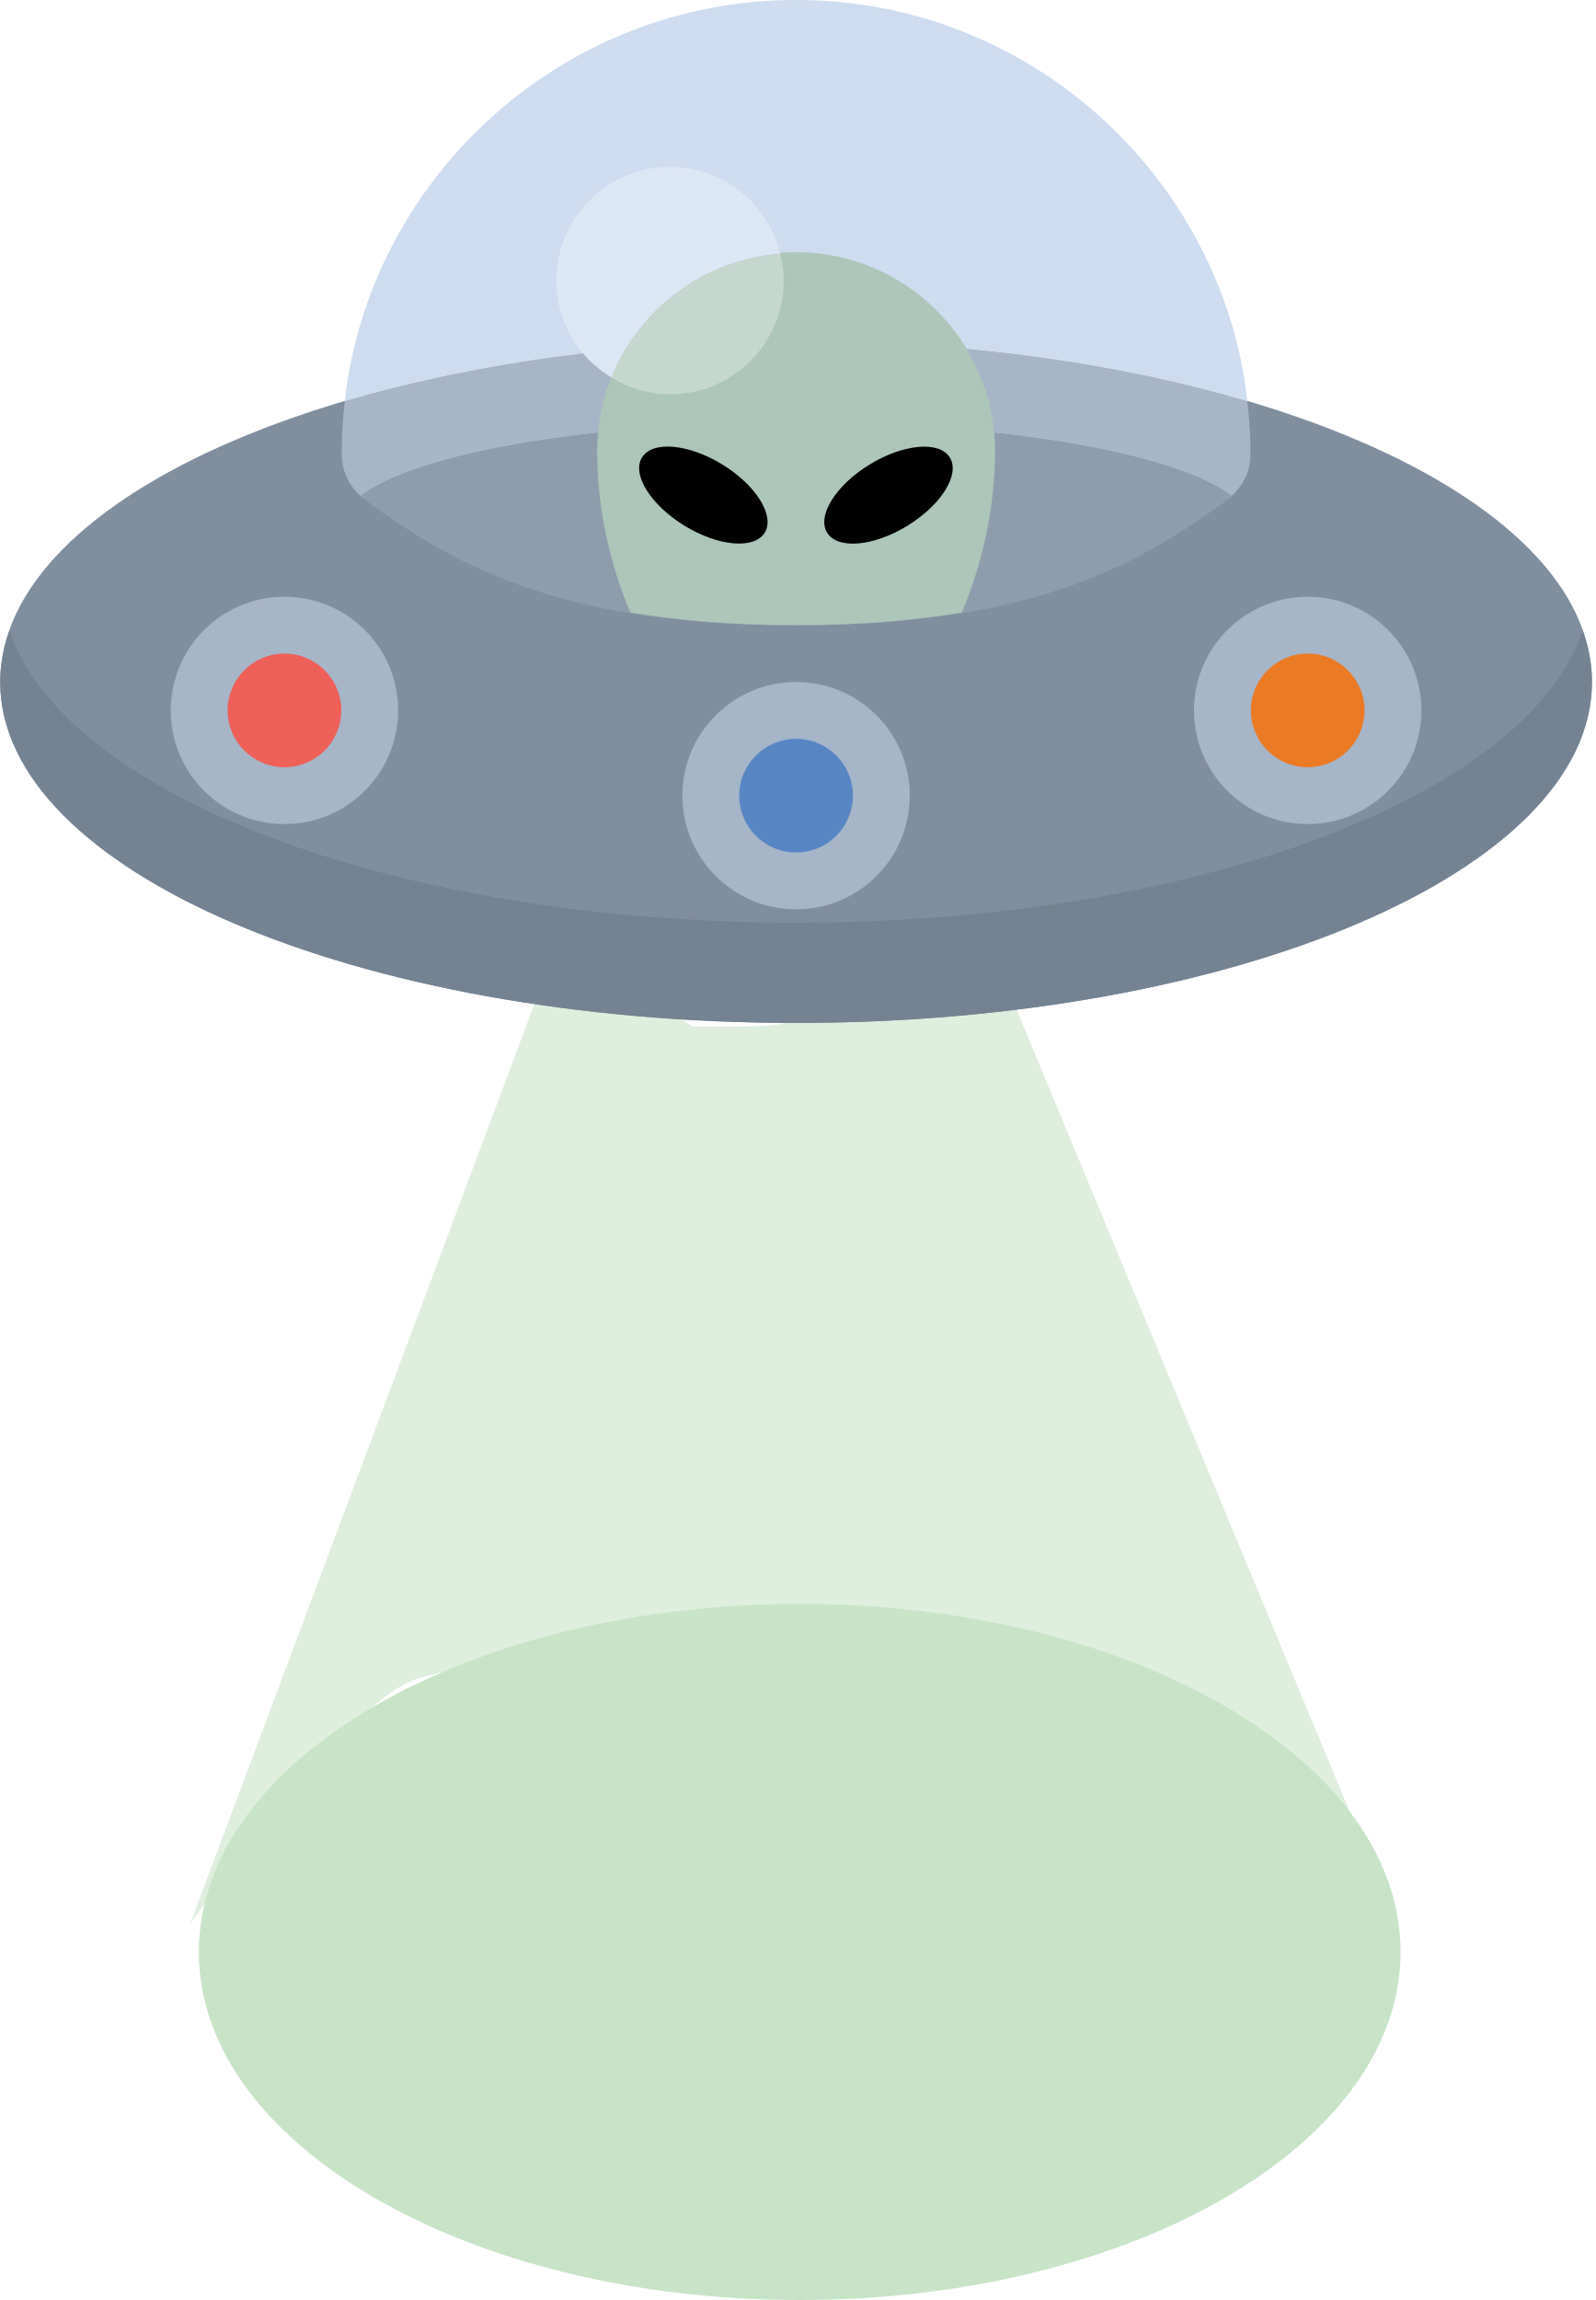
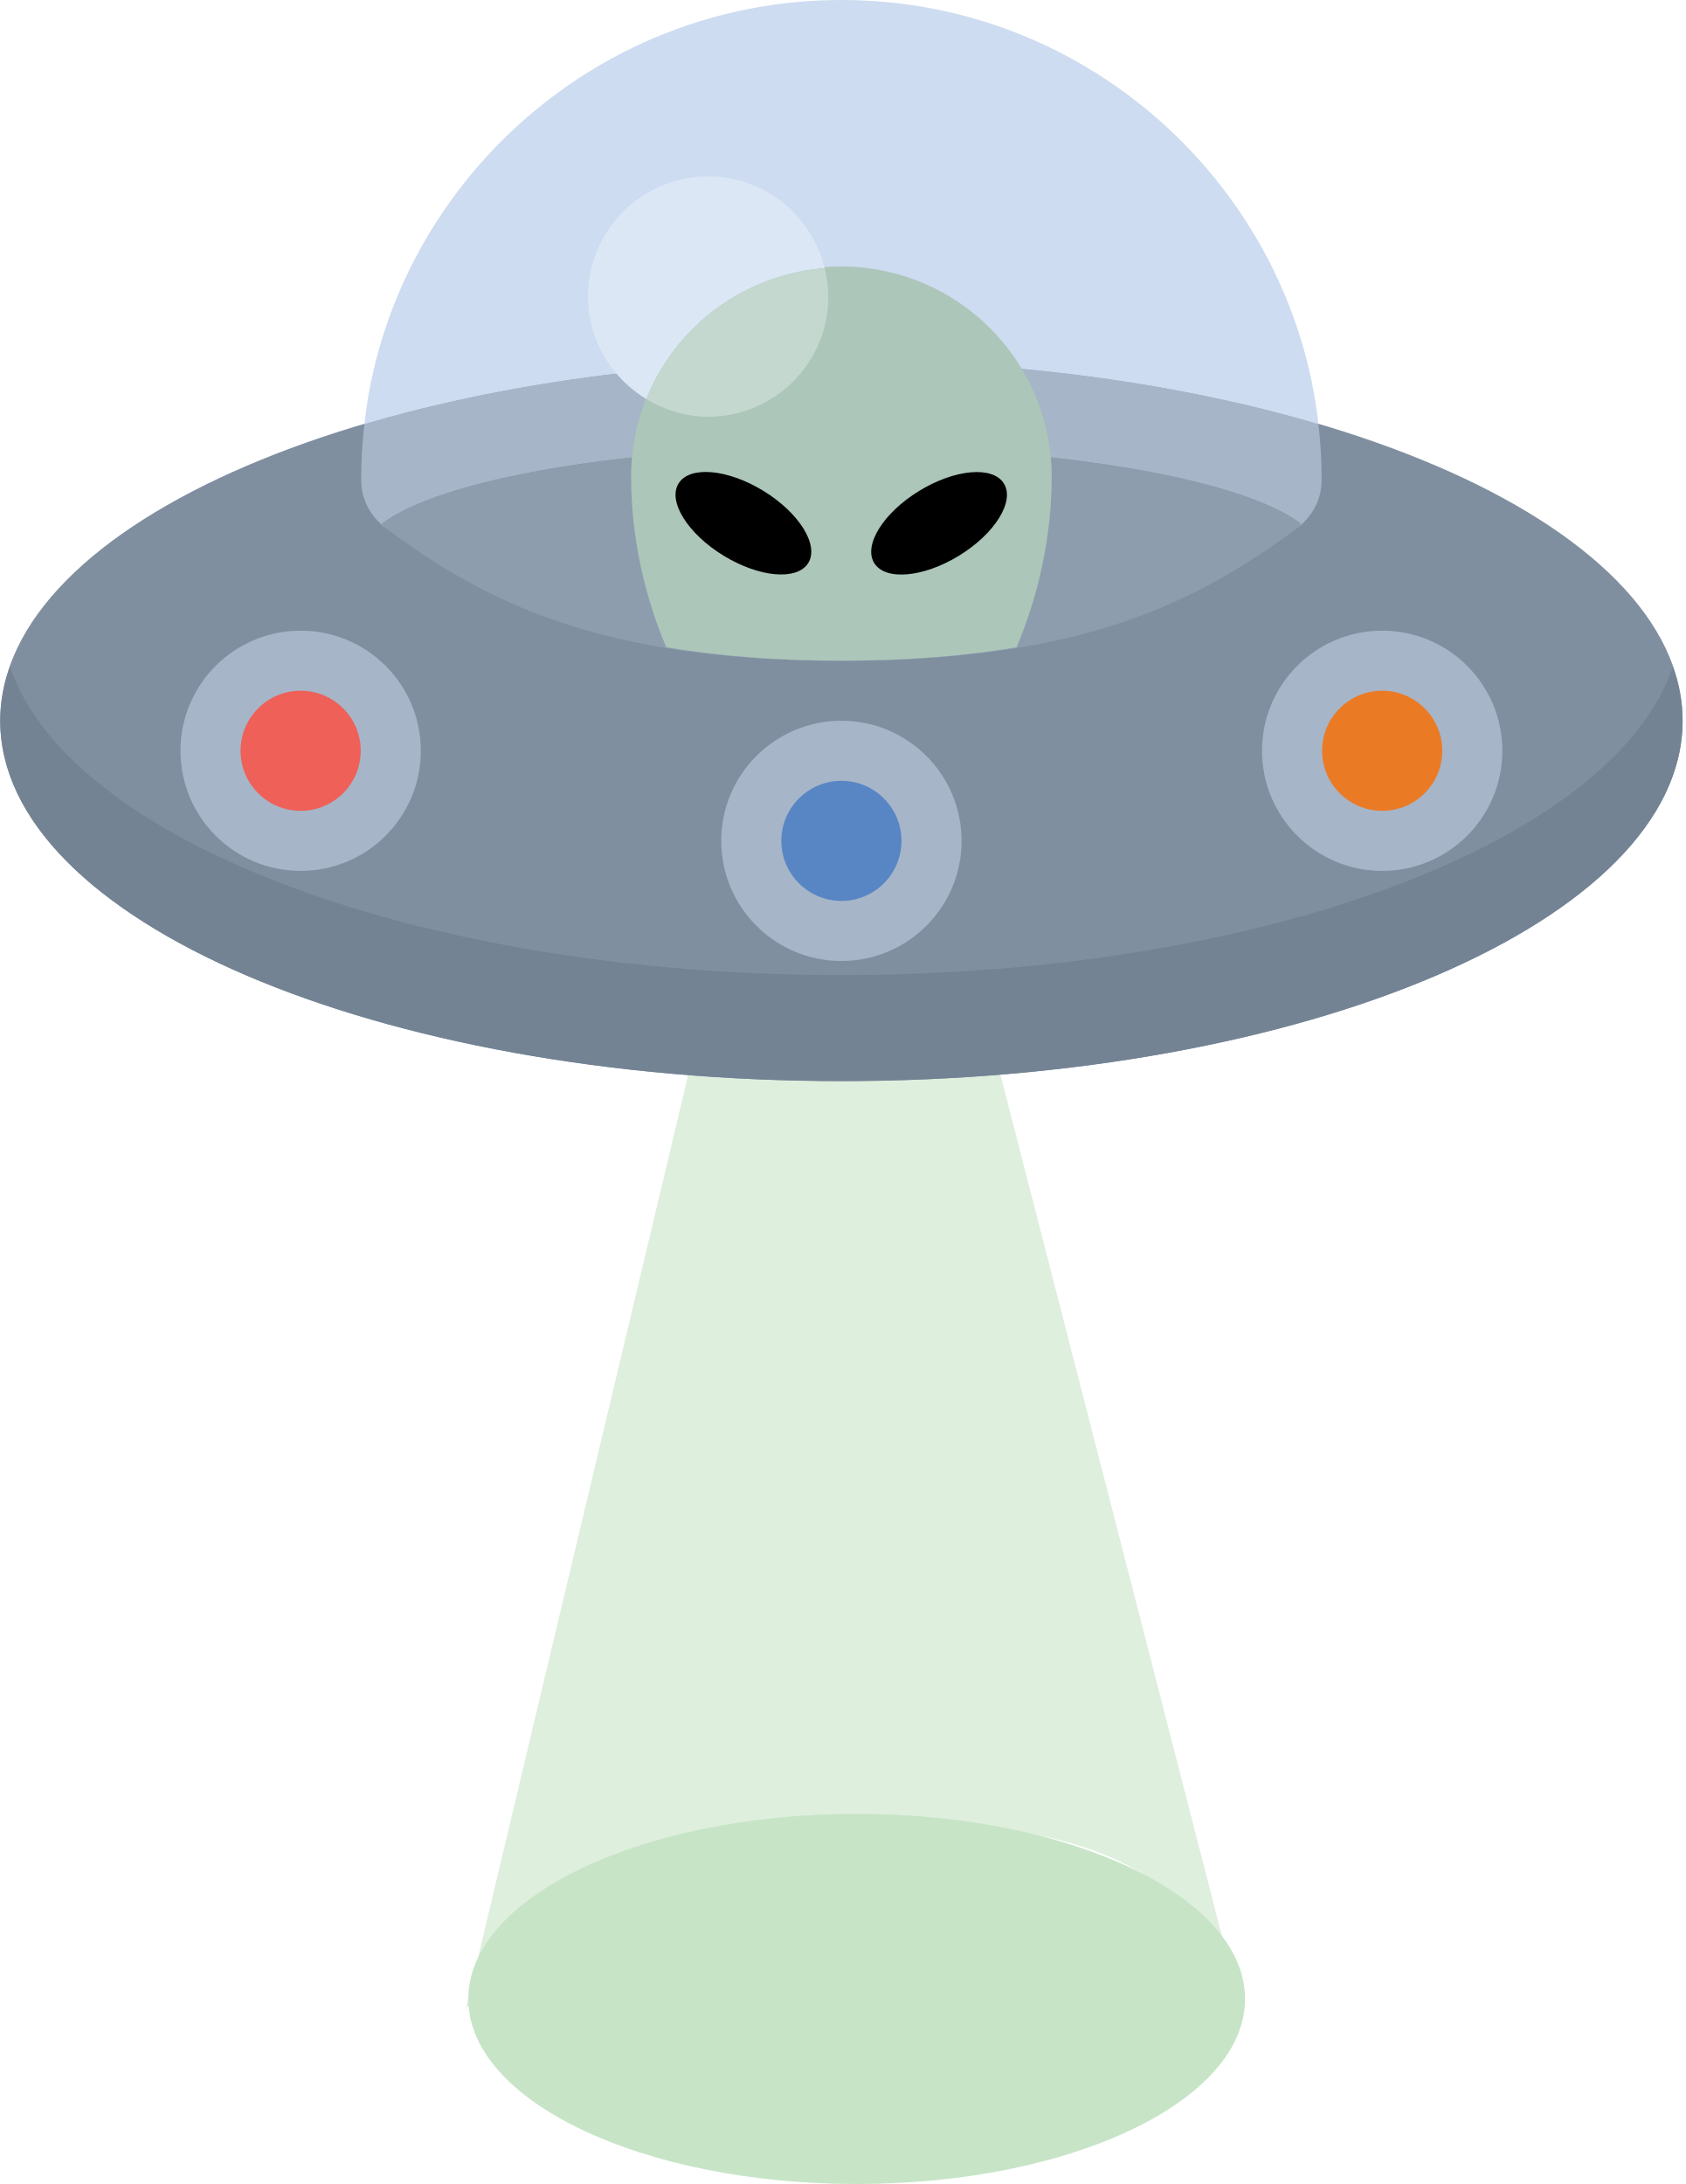
- <svg xmlns="http://www.w3.org/2000/svg" width="369" height="532" viewBox="0 0 369 532" fill="none">
-   <path d="M179.355 375.208C212.112 375.208 316.238 396.594 323 445L228.301 217L201.831 230.256C176.513 237.452 188.35 237.452 160.236 237.452L129.328 217L44 445C44 445 80.17 392.734 96.939 388.189C113.709 383.645 145.937 375.208 179.355 375.208Z" fill="#DEEFDD" />
+ <svg xmlns="http://www.w3.org/2000/svg" width="369" height="478" viewBox="0 0 369 478" fill="none">
+   <path d="M183.5 399.5C203.46 399.5 260.006 394 271.5 439.5L214.798 219L196.5 231.5C181.073 238.696 190.63 234 173.5 234L154.492 219L102 439.5C102 439.5 136.282 408.045 146.5 403.5C156.718 398.955 163.138 399.5 183.5 399.5Z" fill="#DEEFDD" />
  <path d="M184.16 236.598C285.843 236.598 368.273 201.285 368.273 157.724C368.273 114.164 285.843 78.851 184.16 78.851C82.477 78.851 0.047 114.164 0.047 157.724C0.047 201.285 82.477 236.598 184.16 236.598Z" fill="#7F8FA0" />
  <path d="M184.159 213.408C91.523 213.408 15.085 184.069 2.178 145.915C0.803 149.774 0.046 153.721 0.046 157.747C0.046 201.308 82.476 236.621 184.159 236.621C285.842 236.621 368.273 201.308 368.273 157.747C368.273 153.72 367.516 149.774 366.14 145.915C353.235 184.068 276.796 213.408 184.159 213.408Z" fill="#738394" />
  <path d="M79.751 92.815C79.292 96.969 79.004 101.163 79.069 105.424C79.13 109.378 81.157 113.117 84.331 115.478C106.97 132.32 132.36 144.603 184.16 144.603C235.96 144.603 261.35 132.32 283.99 115.478C287.162 113.118 289.189 109.379 289.249 105.426C289.314 101.166 289.024 96.972 288.563 92.815C258.885 84.04 222.947 78.874 184.159 78.874C145.37 78.874 109.43 84.04 79.751 92.815Z" fill="#A6B5C8" />
  <path d="M284.727 114.617C271.921 104.902 231.956 97.77 184.16 97.77C136.365 97.77 96.399 104.902 83.593 114.617C83.879 114.872 84.022 115.248 84.331 115.478C106.97 132.32 132.36 144.602 184.16 144.602C235.96 144.602 261.35 132.319 283.99 115.478C284.298 115.248 284.441 114.871 284.727 114.617Z" fill="#7F8FA0" />
  <path d="M284.727 114.617C271.921 104.902 231.956 97.77 184.16 97.77C136.365 97.77 96.399 104.902 83.593 114.617C83.879 114.872 84.022 115.248 84.331 115.478C106.97 132.32 132.36 144.602 184.16 144.602C235.96 144.602 261.35 132.319 283.99 115.478C284.298 115.248 284.441 114.871 284.727 114.617Z" fill="#8D9DAE" />
  <path d="M184.159 78.874C222.946 78.874 258.883 84.039 288.563 92.814C282.922 41.902 239.047 0 184.159 0C129.476 0 85.391 41.736 79.751 92.815C109.43 84.04 145.37 78.874 184.159 78.874Z" fill="#CDDCF0" />
  <path d="M184.159 144.602C198.979 144.602 211.452 143.501 222.502 141.671C227.229 130.451 230.187 117.58 230.187 104.343C230.187 78.976 209.536 58.334 184.159 58.334C158.782 58.334 138.131 78.976 138.131 104.343C138.131 117.579 141.088 130.45 145.816 141.671C156.866 143.501 169.34 144.602 184.159 144.602Z" fill="#ACC6B9" />
  <path d="M184.159 157.747C169.633 157.747 157.857 169.517 157.857 184.038C157.857 198.559 169.633 210.33 184.159 210.33C198.685 210.33 210.461 198.559 210.461 184.038C210.461 169.517 198.686 157.747 184.159 157.747Z" fill="#A6B5C8" />
  <path d="M65.801 138.029C51.275 138.029 39.499 149.799 39.499 164.32C39.499 178.841 51.275 190.611 65.801 190.611C80.327 190.611 92.103 178.841 92.103 164.32C92.103 149.799 80.328 138.029 65.801 138.029Z" fill="#A6B5C8" />
  <path d="M302.518 138.029C287.992 138.029 276.216 149.799 276.216 164.32C276.216 178.841 287.992 190.611 302.518 190.611C317.044 190.611 328.82 178.841 328.82 164.32C328.82 149.799 317.045 138.029 302.518 138.029Z" fill="#A6B5C8" />
  <path d="M167.056 107.415C159.213 102.617 150.908 101.906 148.509 105.826C146.109 109.746 150.522 116.813 158.366 121.611C166.209 126.409 174.513 127.121 176.913 123.201C179.313 119.281 174.9 112.214 167.056 107.415Z" fill="black" />
  <path d="M219.737 105.847C217.338 101.927 209.034 102.638 201.191 107.435C193.347 112.232 188.934 119.298 191.334 123.218C193.733 127.139 202.037 126.428 209.88 121.631C217.723 116.834 222.136 109.767 219.737 105.847Z" fill="black" />
  <path d="M180.485 58.705C177.686 47.193 167.377 38.615 154.998 38.615C140.472 38.615 128.696 50.386 128.696 64.906C128.696 74.463 133.847 82.747 141.475 87.349C147.821 71.488 162.743 60.138 180.485 58.705Z" fill="#DCE7F6" />
  <path d="M181.299 64.906C181.299 62.759 180.971 60.703 180.485 58.705C162.743 60.138 147.821 71.487 141.475 87.349C145.438 89.74 150.031 91.197 154.998 91.197C169.524 91.198 181.299 79.427 181.299 64.906Z" fill="#ACC6B9" />
  <path d="M181.299 64.906C181.299 62.759 180.971 60.703 180.485 58.705C162.743 60.138 147.821 71.487 141.475 87.349C145.438 89.74 150.031 91.197 154.998 91.197C169.524 91.198 181.299 79.427 181.299 64.906Z" fill="#C5D8D0" />
  <path d="M184.159 170.893C191.41 170.893 197.31 176.79 197.31 184.038C197.31 191.287 191.41 197.184 184.159 197.184C176.908 197.184 171.008 191.287 171.008 184.038C171.008 176.79 176.908 170.893 184.159 170.893Z" fill="#5886C5" />
  <path d="M65.801 151.174C73.052 151.174 78.952 157.072 78.952 164.32C78.952 171.568 73.052 177.465 65.801 177.465C58.55 177.465 52.65 171.568 52.65 164.32C52.65 157.072 58.55 151.174 65.801 151.174Z" fill="#EE6058" />
  <path d="M302.518 151.174C309.769 151.174 315.669 157.072 315.669 164.32C315.669 171.568 309.769 177.465 302.518 177.465C295.267 177.465 289.367 171.568 289.367 164.32C289.367 157.072 295.267 151.174 302.518 151.174Z" fill="#EB7A25" />
-   <path d="M185 532C261.768 532 324 495.959 324 451.5C324 407.041 261.768 371 185 371C108.232 371 46 407.041 46 451.5C46 495.959 108.232 532 185 532Z" fill="#C7E4C7" />
+   <path d="M187.5 478C234.444 478 272.5 459.868 272.5 437.5C272.5 415.132 234.444 397 187.5 397C140.556 397 102.5 415.132 102.5 437.5C102.5 459.868 140.556 478 187.5 478Z" fill="#C7E4C7" />
</svg>
